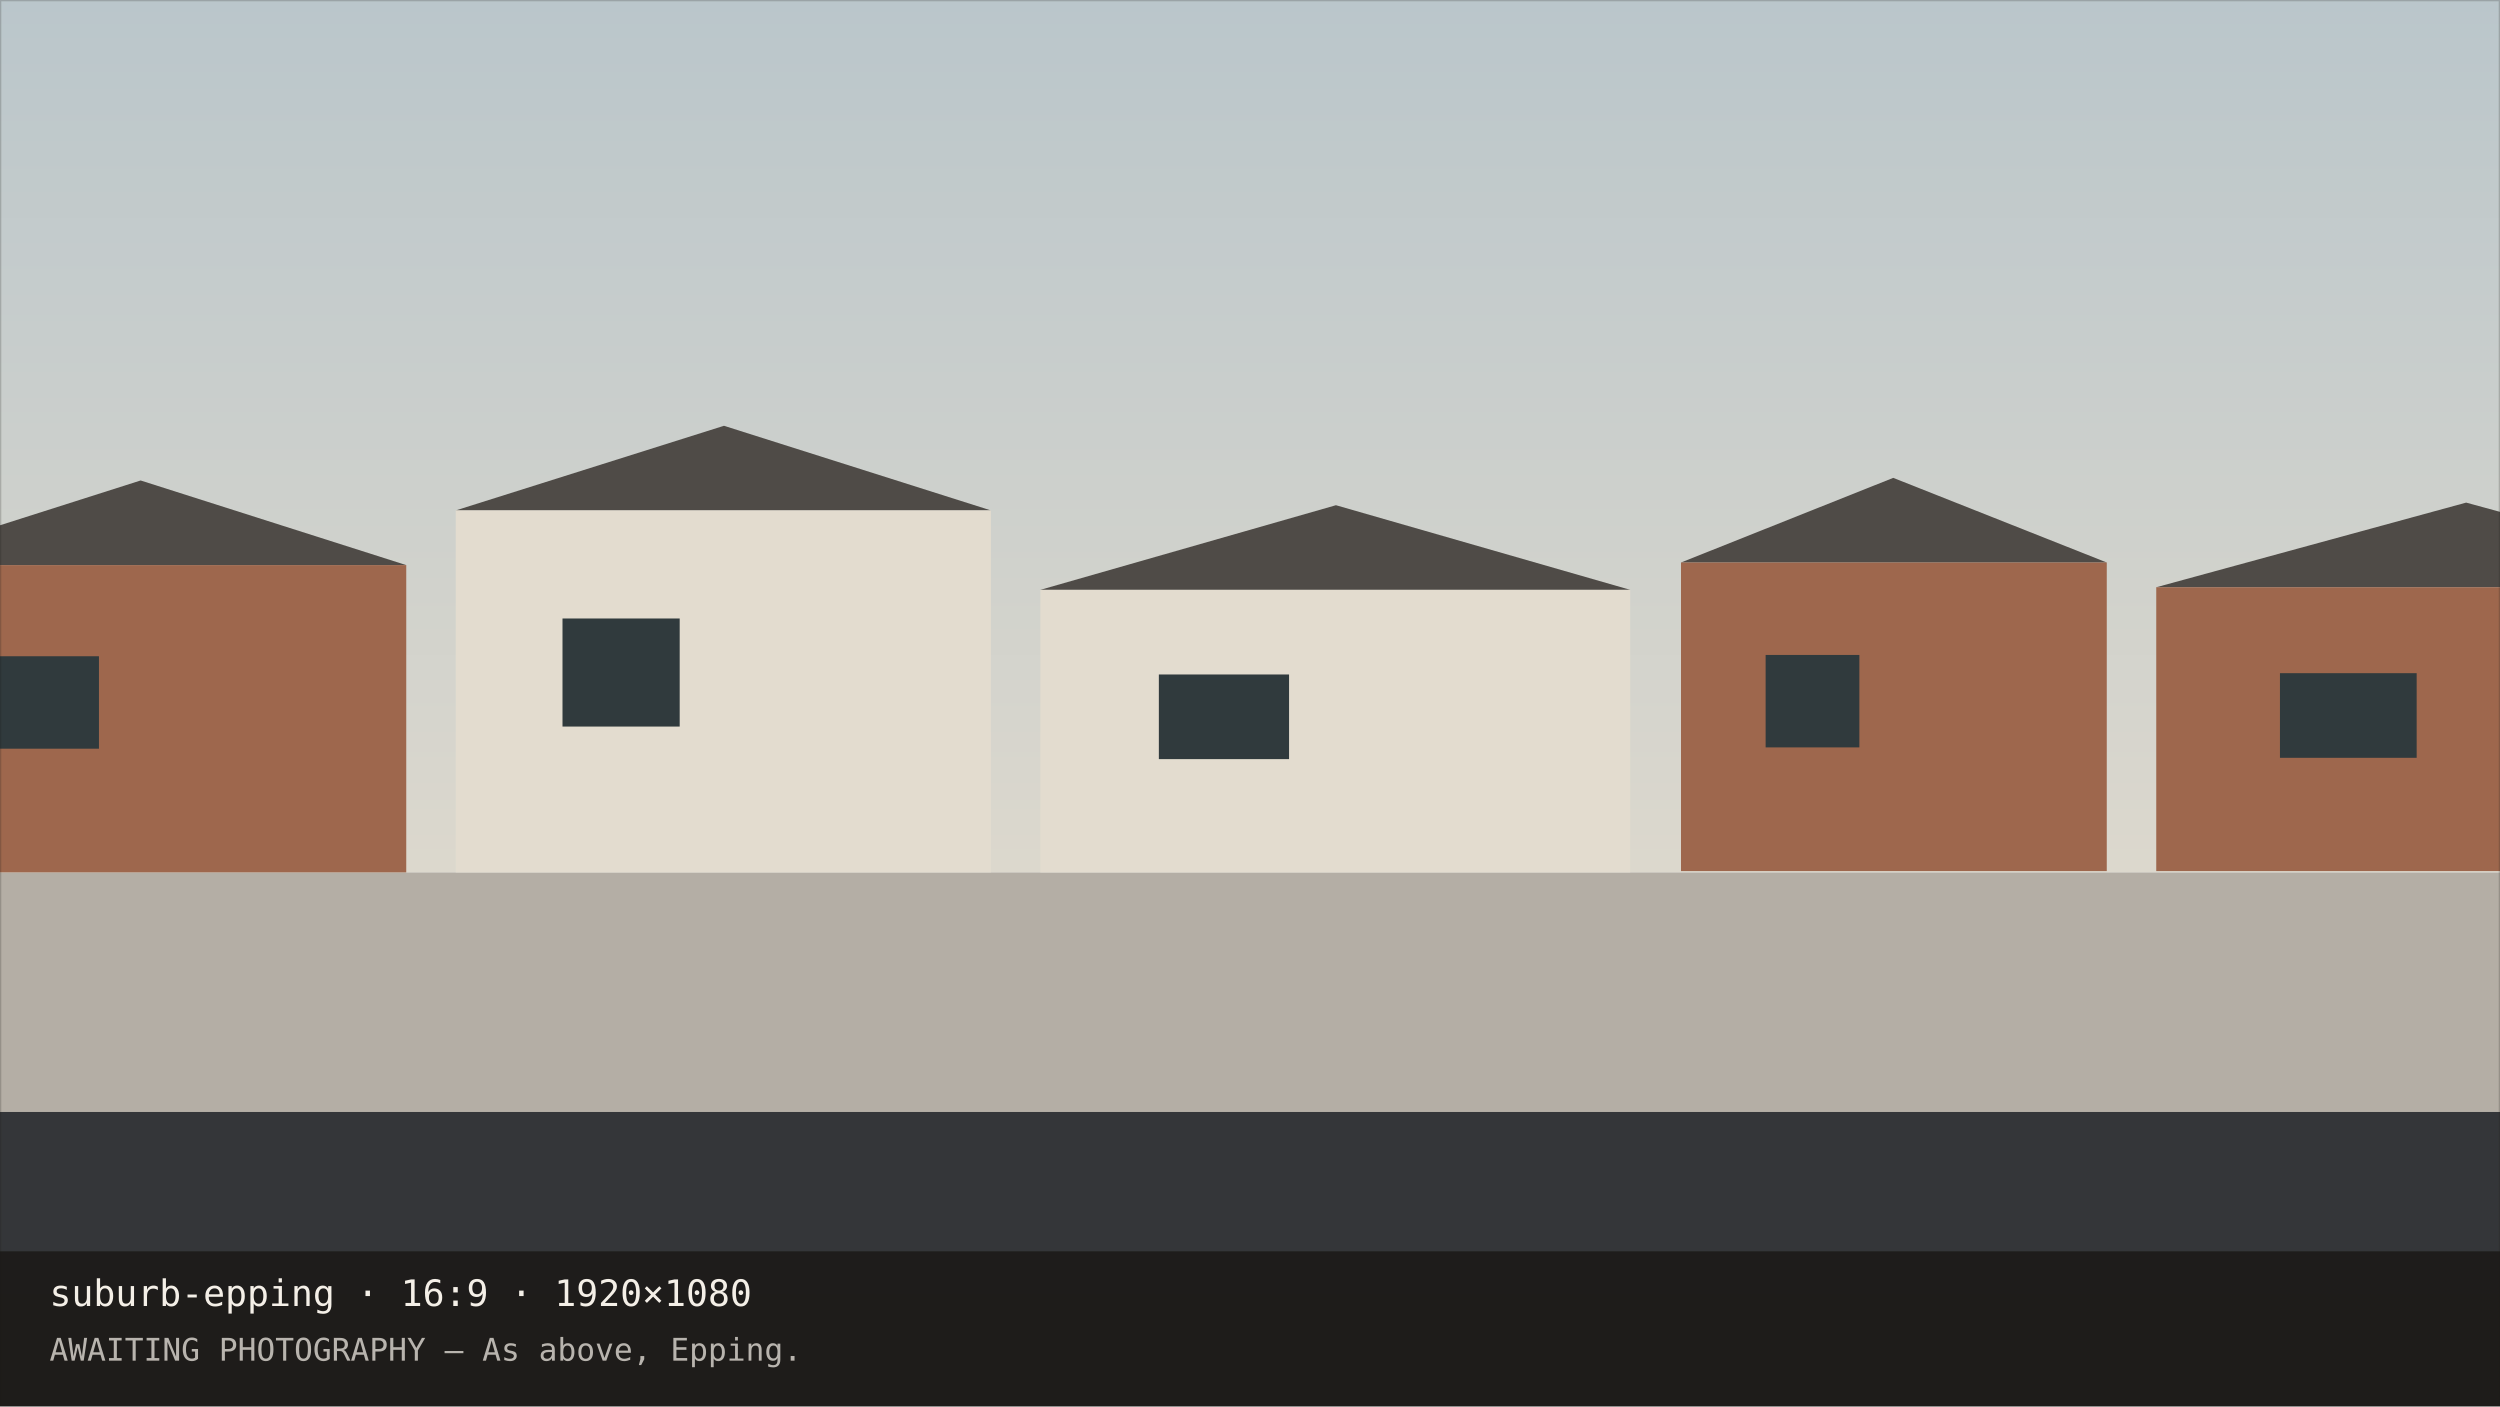
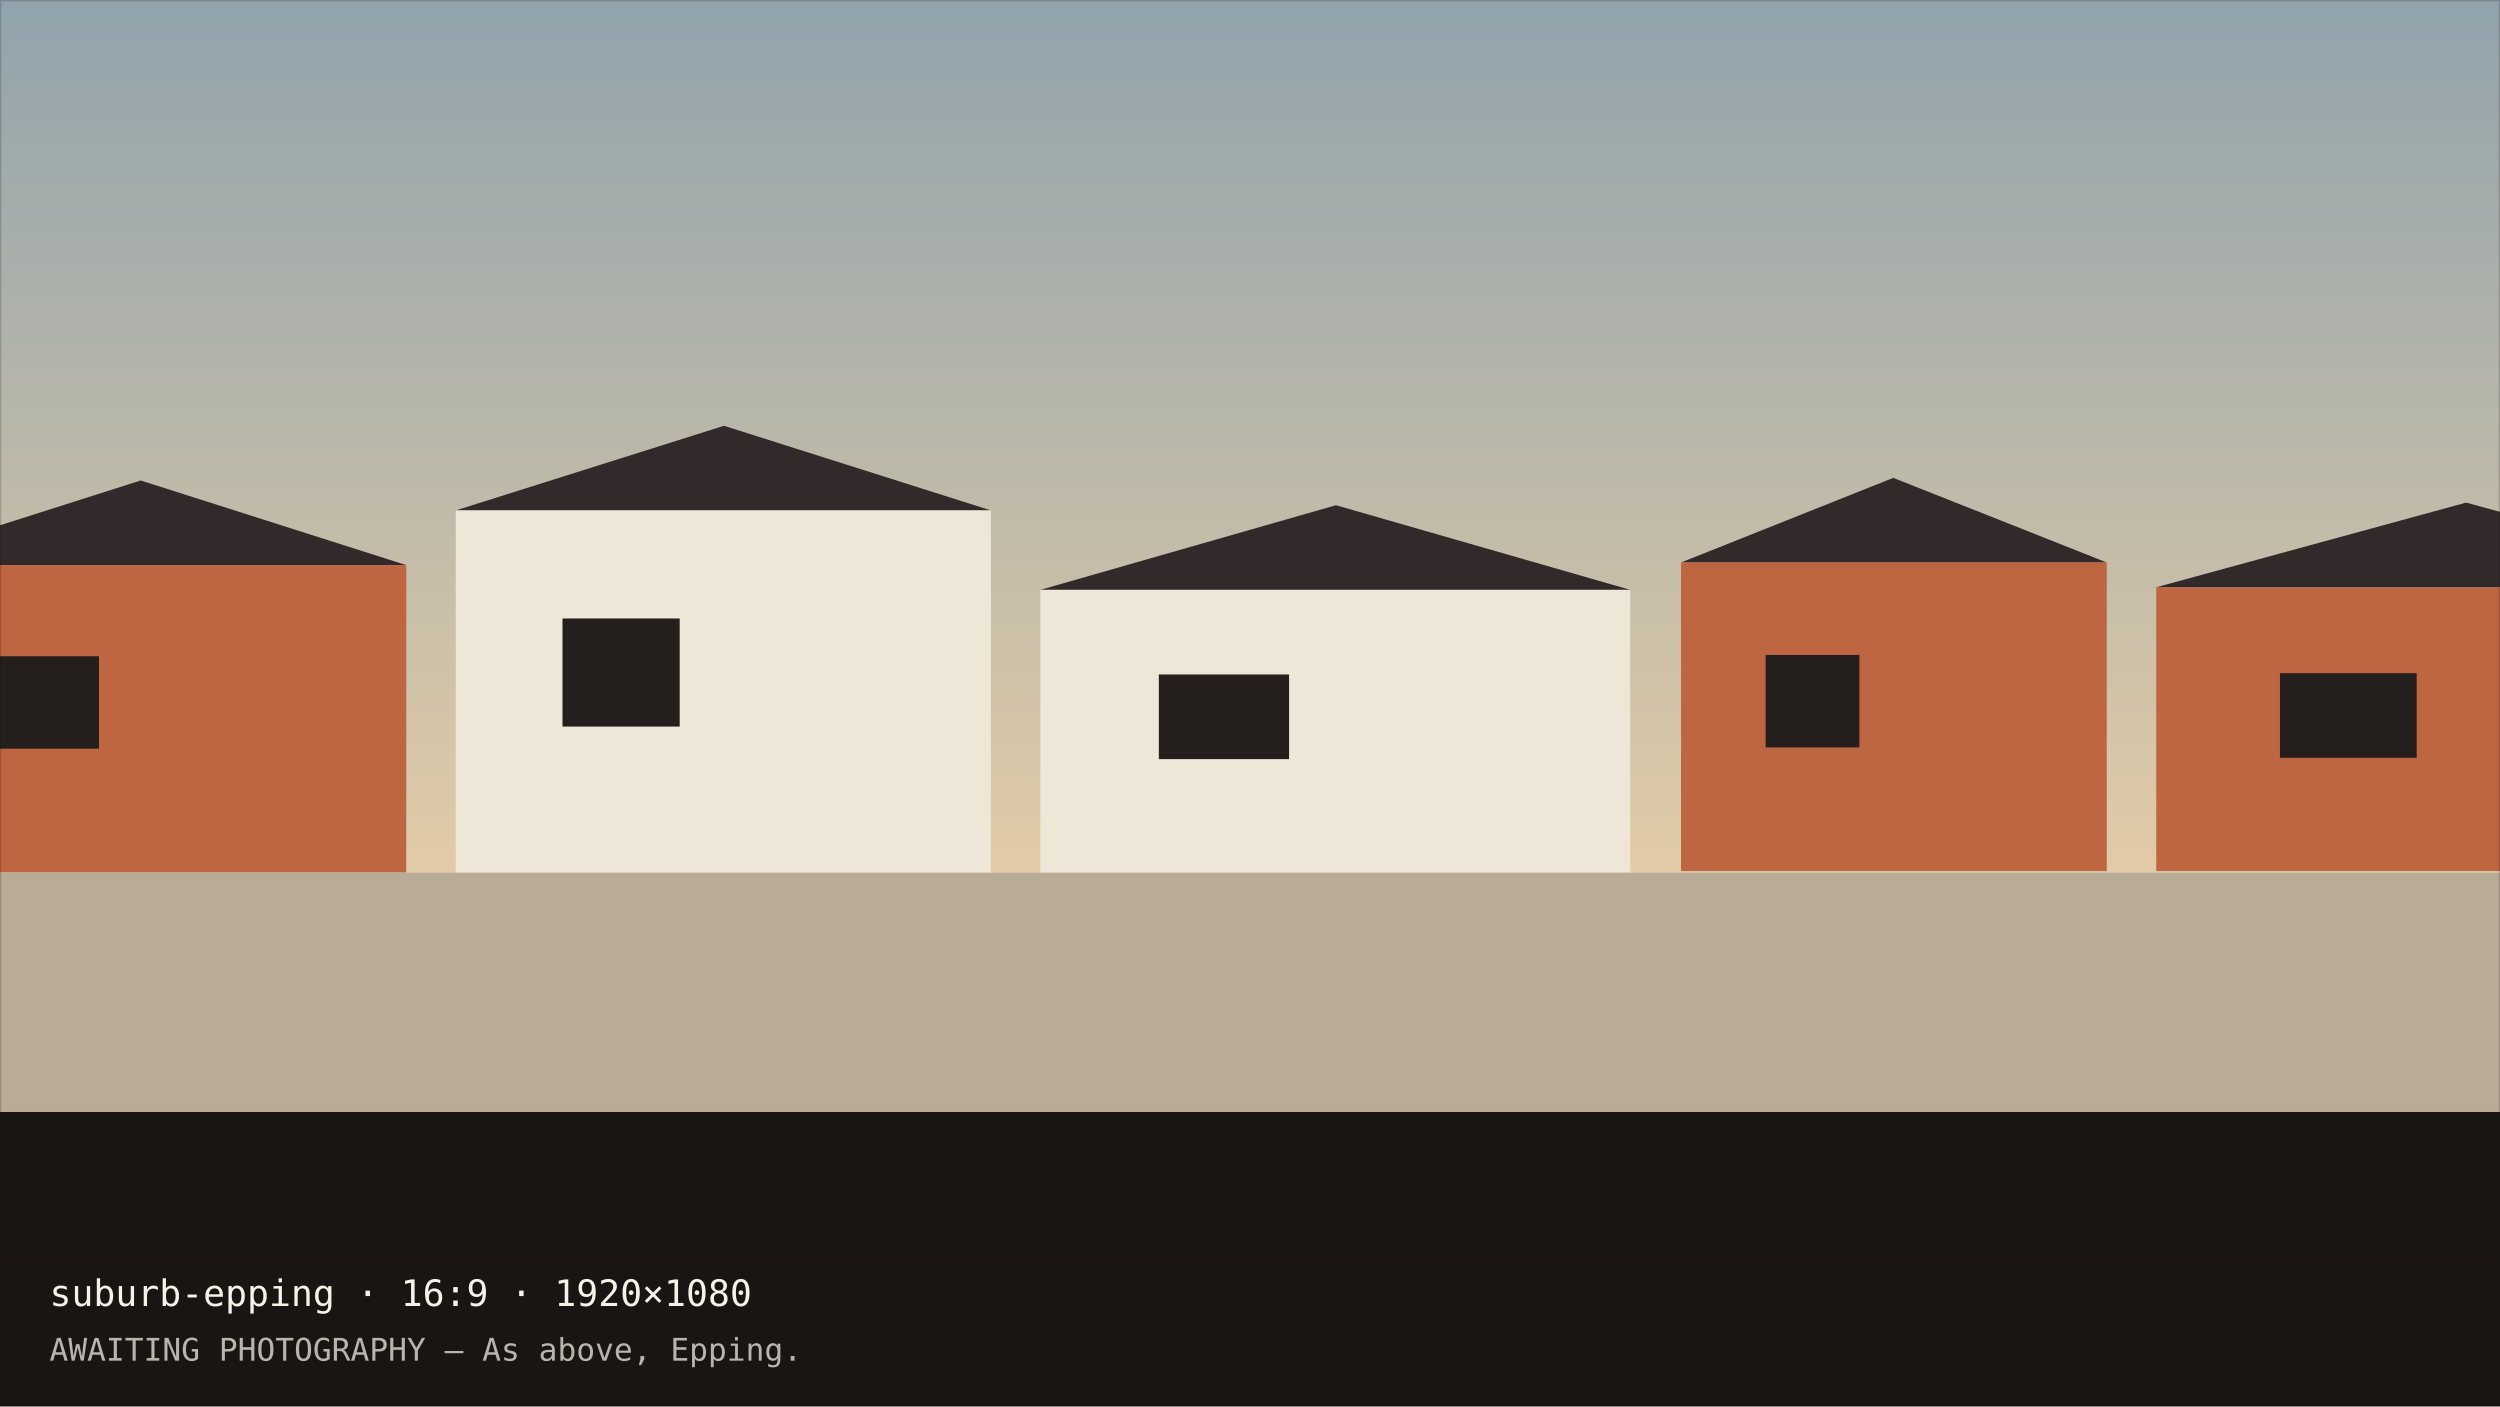
<svg xmlns="http://www.w3.org/2000/svg" width="1920" height="1080" viewBox="0 0 1920 1080" role="img" aria-label="Temporary placeholder awaiting photography: As above, Epping.">
  <defs>
    <linearGradient id="sky2" x1="0" y1="0" x2="0" y2="1">
-       <stop offset="0" stop-color="#bac6cb" />
-       <stop offset="1" stop-color="#dcd8cd" />
+       <stop offset="0" stop-color="#90a3ac" />
+       <stop offset="1" stop-color="#e2cba7" />
    </linearGradient>
  </defs>
  <rect x="0" y="0" width="1920" height="670" fill="url(#sky2)" />
-   <rect x="0" y="670" width="1920" height="410" fill="#b4aea5" />
-   <rect x="0" y="854" width="1920" height="226" fill="#343639" />
-   <polygon points="-96,434 108,369 312,434" fill="#4f4b47" />
-   <rect x="-96" y="434" width="408" height="236" fill="#9e674d" />
-   <rect x="-14" y="504" width="90" height="71" fill="#303a3d" />
-   <polygon points="350,392 556,327 761,392" fill="#4f4b47" />
-   <rect x="350" y="392" width="411" height="278" fill="#e3dccf" />
-   <rect x="432" y="475" width="90" height="83" fill="#303a3d" />
-   <polygon points="799,453 1026,388 1252,453" fill="#4f4b47" />
-   <rect x="799" y="453" width="453" height="217" fill="#e3dccf" />
-   <rect x="890" y="518" width="100" height="65" fill="#303a3d" />
-   <polygon points="1291,432 1454,367 1618,432" fill="#4f4b47" />
-   <rect x="1291" y="432" width="327" height="237" fill="#9e674d" />
-   <rect x="1356" y="503" width="72" height="71" fill="#303a3d" />
-   <polygon points="1656,451 1894,386 2132,451" fill="#4f4b47" />
-   <rect x="1656" y="451" width="475" height="218" fill="#9e674d" />
-   <rect x="1751" y="517" width="105" height="65" fill="#303a3d" />
-   <rect x="0" y="994" width="1920" height="86" fill="#1B1917" opacity="0.1" />
-   <rect x="0" y="961" width="1920" height="119" fill="#1B1917" opacity="0.88" />
-   <text x="38" y="1003" font-family="ui-monospace, Menlo, monospace" font-size="28" fill="#F4EFE7">suburb-epping · 16:9 · 1920×1080</text>
-   <text x="38" y="1045" font-family="ui-monospace, Menlo, monospace" font-size="24" fill="#F4EFE7" opacity="0.72">AWAITING PHOTOGRAPHY — As above, Epping.</text>
-   <rect x="0.5" y="0.5" width="1919" height="1079" fill="none" stroke="#1B1917" stroke-opacity="0.2" />
+   <rect x="0" y="670" width="1920" height="410" fill="#b8ac96" />
+   <rect x="0" y="854" width="1920" height="226" fill="#191513" />
+   <polygon points="-96,434 108,369 312,434" fill="#32292a" />
+   <rect x="-96" y="434" width="408" height="236" fill="#be6541" />
+   <rect x="-14" y="504" width="90" height="71" fill="#241e1c" />
+   <polygon points="350,392 556,327 761,392" fill="#32292a" />
+   <rect x="350" y="392" width="411" height="278" fill="#eee6d7" />
+   <rect x="432" y="475" width="90" height="83" fill="#241e1c" />
+   <polygon points="799,453 1026,388 1252,453" fill="#32292a" />
+   <rect x="799" y="453" width="453" height="217" fill="#eee6d7" />
+   <rect x="890" y="518" width="100" height="65" fill="#241e1c" />
+   <polygon points="1291,432 1454,367 1618,432" fill="#32292a" />
+   <rect x="1291" y="432" width="327" height="237" fill="#be6541" />
+   <rect x="1356" y="503" width="72" height="71" fill="#241e1c" />
+   <polygon points="1656,451 1894,386 2132,451" fill="#32292a" />
+   <rect x="1656" y="451" width="475" height="218" fill="#be6541" />
+   <rect x="1751" y="517" width="105" height="65" fill="#241e1c" />
+   <rect x="0" y="994" width="1920" height="86" fill="#1A1512" opacity="0.1" />
+   <rect x="0" y="961" width="1920" height="119" fill="#1A1512" opacity="0.88" />
+   <text x="38" y="1003" font-family="ui-monospace, Menlo, monospace" font-size="28" fill="#F7F2E7">suburb-epping · 16:9 · 1920×1080</text>
+   <text x="38" y="1045" font-family="ui-monospace, Menlo, monospace" font-size="24" fill="#F7F2E7" opacity="0.72">AWAITING PHOTOGRAPHY — As above, Epping.</text>
+   <rect x="0.5" y="0.5" width="1919" height="1079" fill="none" stroke="#1A1512" stroke-opacity="0.2" />
</svg>
